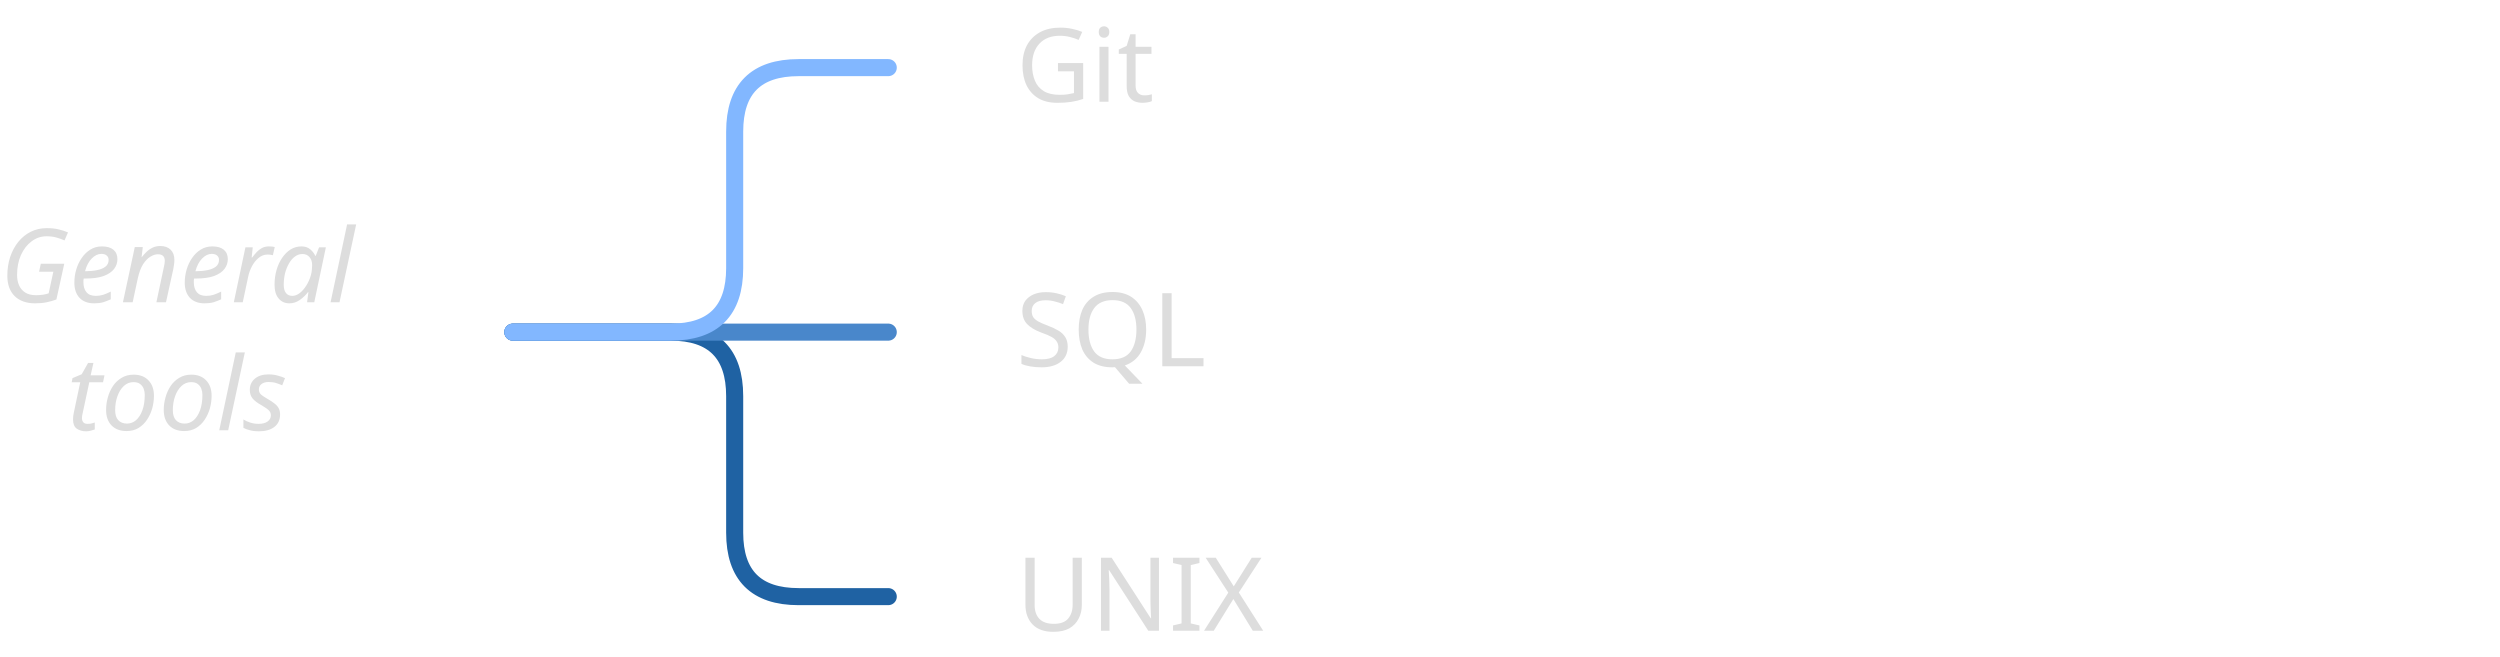
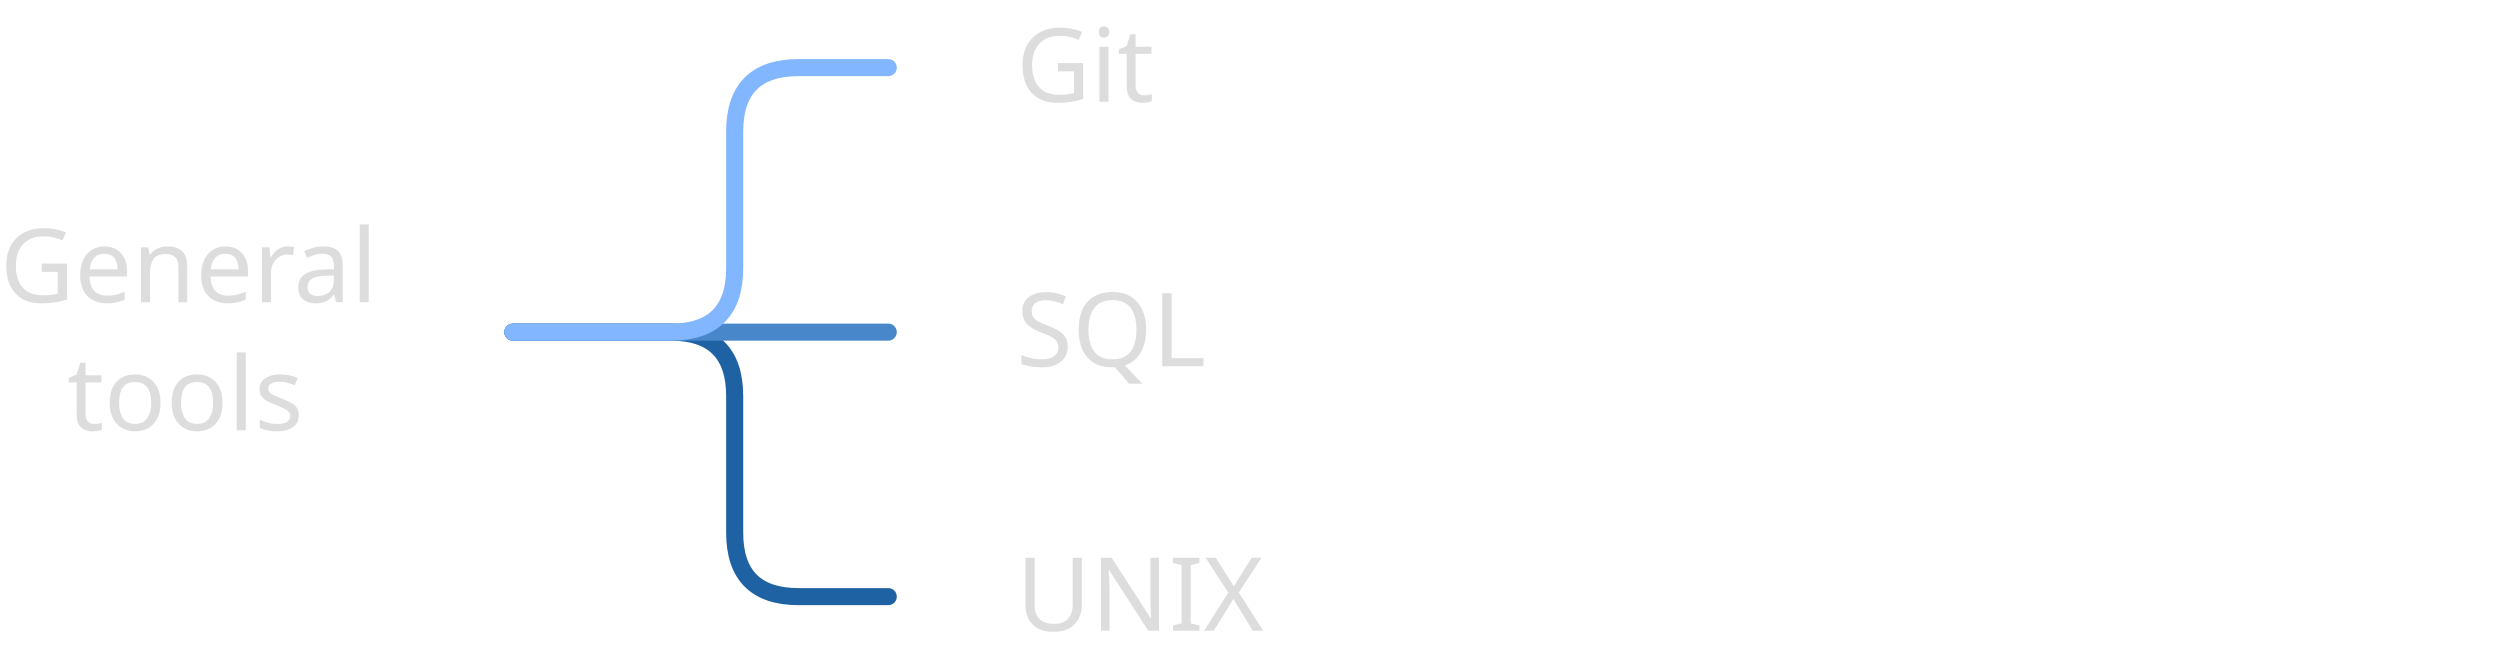
<svg xmlns="http://www.w3.org/2000/svg" width="100%" height="100%" viewBox="0 0 293 77" version="1.1" xml:space="preserve" style="fill-rule:evenodd;clip-rule:evenodd;stroke-linecap:round;stroke-miterlimit:10;">
  <g transform="matrix(1,0,0,1,-1.30978e-14,-431.149)">
    <g id="Artboard3" transform="matrix(0.921675,0,0,0.815691,1.30978e-14,40.2214)">
      <rect x="0" y="479.26" width="317.895" height="93.53" style="fill:none;" />
      <clipPath id="_clip1">
        <rect x="0" y="479.26" width="317.895" height="93.53" />
      </clipPath>
      <g clip-path="url(#_clip1)">
        <g transform="matrix(1.08498,0,0,1.22595,-51.9641,-176.102)">
          <g transform="matrix(1,0,0,-1,139.998,896.5)">
            <path d="M-32,323L-13.5,323C-8.5,323 -6,320.5 -6,315.5L-6,299.5C-6,294.5 -3.5,292 1.5,292L12,292" style="fill:none;fill-rule:nonzero;stroke:rgb(31,98,163);stroke-width:2px;" />
          </g>
          <g transform="matrix(1,0,0,-1,139.998,865.5)">
            <path d="M-32,292L12,292" style="fill:none;fill-rule:nonzero;stroke:rgb(73,135,203);stroke-width:2px;" />
          </g>
          <g transform="matrix(1,0,0,-1,139.998,834.5)">
            <path d="M-32,261L-13.5,261C-8.5,261 -6,263.5 -6,268.5L-6,284.5C-6,289.5 -3.5,292 1.5,292L12,292" style="fill:none;fill-rule:nonzero;stroke:rgb(130,183,255);stroke-width:2px;" />
          </g>
          <g>
-             <text x="47.894px" y="570px" style="font-family:'Swiss721LightItalic', 'Swiss 721', sans-serif;font-weight:300;font-style:italic;font-size:12px;fill:rgb(221,221,221);">General</text>
-             <text x="55.766px" y="585px" style="font-family:'Swiss721LightItalic', 'Swiss 721', sans-serif;font-weight:300;font-style:italic;font-size:12px;fill:rgb(221,221,221);">tools</text>
+             <text x="47.894px" y="570px" style="font-family:'Swiss721Light', 'Swiss 721', sans-serif;font-weight:300;font-size:12px;fill:rgb(221,221,221);">General</text>
+             <text x="55.766px" y="585px" style="font-family:'Swiss721Light', 'Swiss 721', sans-serif;font-weight:300;font-size:12px;fill:rgb(221,221,221);">tools</text>
          </g>
          <g transform="matrix(1,0,0,1,-10.002,0.5)">
            <text x="177px" y="546px" style="font-family:'Swiss721Light', 'Swiss 721', sans-serif;font-weight:300;font-size:12px;fill:rgb(221,221,221);">Git</text>
            <text x="177px" y="577px" style="font-family:'Swiss721Light', 'Swiss 721', sans-serif;font-weight:300;font-size:12px;fill:rgb(221,221,221);">SQL</text>
            <text x="177px" y="608px" style="font-family:'Swiss721Light', 'Swiss 721', sans-serif;font-weight:300;font-size:12px;fill:rgb(221,221,221);">UNIX</text>
          </g>
        </g>
      </g>
    </g>
  </g>
</svg>
